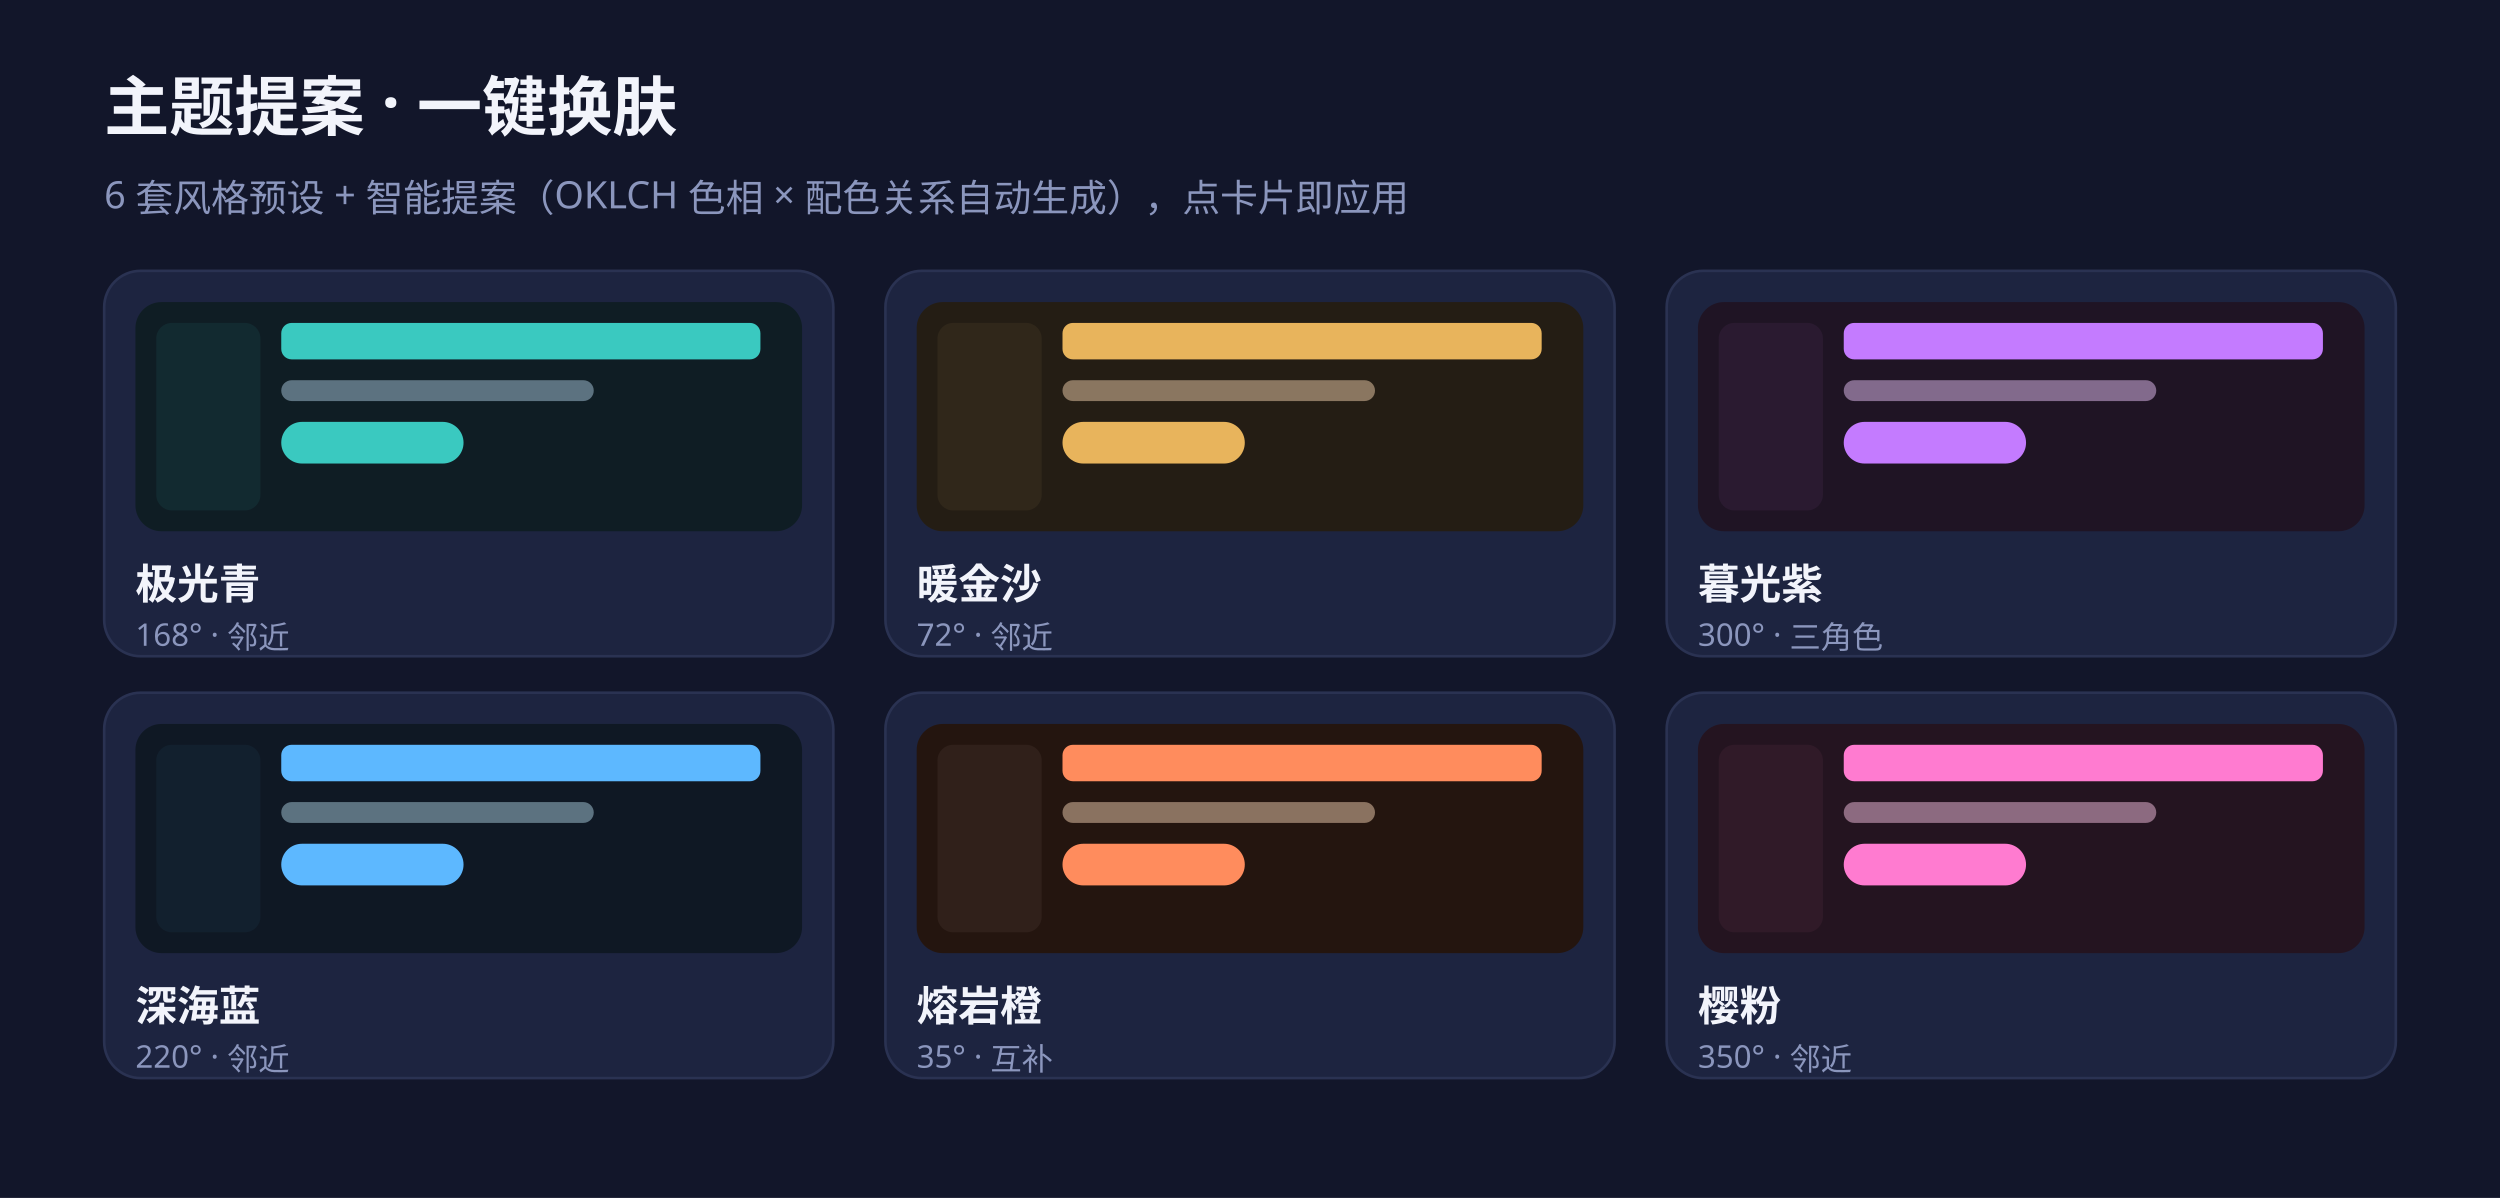
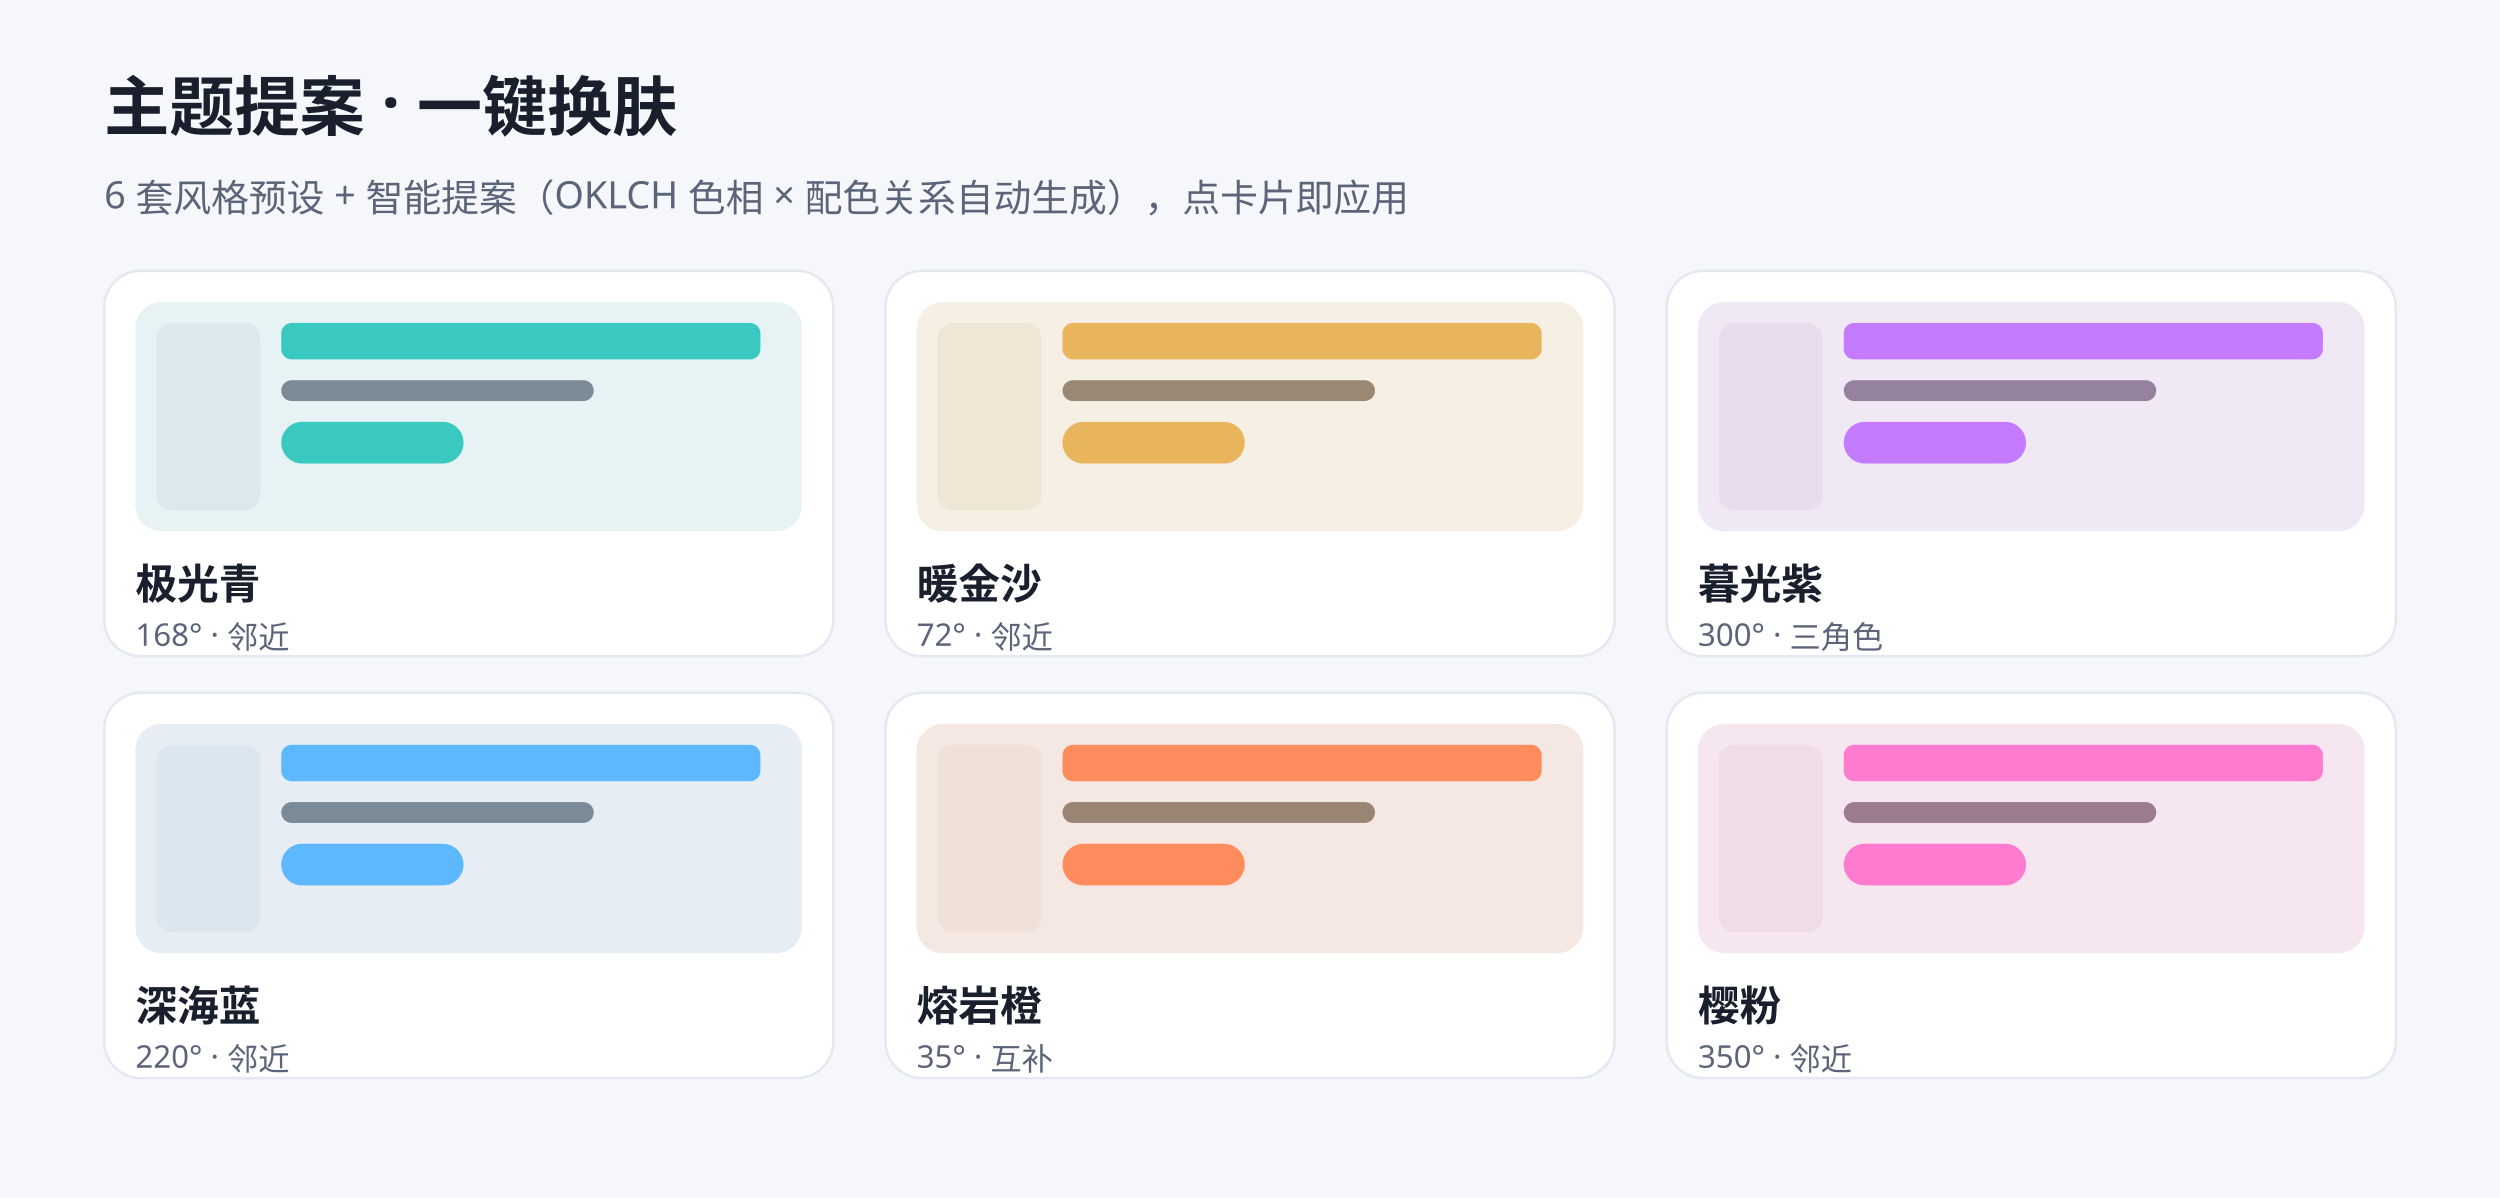
<svg xmlns="http://www.w3.org/2000/svg" width="960" height="460" viewBox="0 0 960 460" font-family="'Segoe UI','PingFang SC',sans-serif">
-   <rect width="960" height="460" fill="#12162a" />
-   <text x="40" y="50" font-size="25" font-weight="700" fill="#f2f4fb">主题提案 · 一键换肤</text>
-   <text x="40" y="80" font-size="14.5" fill="#8b96bd">6 套风格预设 + 智能提案（OKLCH 色相 × 配色关系自动生成），点卡片即应用</text>
+   <rect width="960" height="460" fill="#f5f7fb" />
+   <text x="40" y="50" font-size="25" font-weight="700" fill="#1a1f2e">主题提案 · 一键换肤</text>
+   <text x="40" y="80" font-size="14.5" fill="#5b6478">6 套风格预设 + 智能提案（OKLCH 色相 × 配色关系自动生成），点卡片即应用</text>
  <g transform="translate(40,104)">
    <g transform="translate(0,0)">
-       <rect width="280" height="148" rx="14" fill="#1d2440" stroke="#2a3252" />
-       <rect x="12" y="12" width="256" height="88" rx="10" fill="#0f1d24" />
-       <rect x="20" y="20" width="40" height="72" rx="6" fill="#122a30" />
+       <rect width="280" height="148" rx="14" fill="#ffffff" stroke="#e4e8f0" />
+       <rect x="12" y="12" width="256" height="88" rx="10" fill="#e6f2f4" />
+       <rect x="20" y="20" width="40" height="72" rx="6" fill="#dce9ec" />
      <rect x="68" y="20" width="184" height="14" rx="4" fill="#3ac9c0" />
-       <rect x="68" y="42" width="120" height="8" rx="4" fill="#5c7280" />
+       <rect x="68" y="42" width="120" height="8" rx="4" fill="#7a8a96" />
      <rect x="68" y="58" width="70" height="16" rx="8" fill="#3ac9c0" />
-       <text x="12" y="126" font-size="16" font-weight="600" fill="#f2f4fb">极光青</text>
-       <text x="12" y="144" font-size="12" fill="#8b96bd">168° · 邻近</text>
+       <text x="12" y="126" font-size="16" font-weight="600" fill="#1a1f2e">极光青</text>
+       <text x="12" y="144" font-size="12" fill="#5b6478">168° · 邻近</text>
    </g>
    <g transform="translate(300,0)">
-       <rect width="280" height="148" rx="14" fill="#1d2440" stroke="#2a3252" />
-       <rect x="12" y="12" width="256" height="88" rx="10" fill="#241d14" />
-       <rect x="20" y="20" width="40" height="72" rx="6" fill="#30271a" />
+       <rect width="280" height="148" rx="14" fill="#ffffff" stroke="#e4e8f0" />
+       <rect x="12" y="12" width="256" height="88" rx="10" fill="#f5efe4" />
+       <rect x="20" y="20" width="40" height="72" rx="6" fill="#efe6d6" />
      <rect x="68" y="20" width="184" height="14" rx="4" fill="#e8b45c" />
-       <rect x="68" y="42" width="120" height="8" rx="4" fill="#8a7660" />
+       <rect x="68" y="42" width="120" height="8" rx="4" fill="#9a8874" />
      <rect x="68" y="58" width="70" height="16" rx="8" fill="#e8b45c" />
-       <text x="12" y="126" font-size="16" font-weight="600" fill="#f2f4fb">暖金沙</text>
-       <text x="12" y="144" font-size="12" fill="#8b96bd">72° · 邻近</text>
+       <text x="12" y="126" font-size="16" font-weight="600" fill="#1a1f2e">暖金沙</text>
+       <text x="12" y="144" font-size="12" fill="#5b6478">72° · 邻近</text>
    </g>
    <g transform="translate(600,0)">
-       <rect width="280" height="148" rx="14" fill="#1d2440" stroke="#2a3252" />
-       <rect x="12" y="12" width="256" height="88" rx="10" fill="#1f1424" />
-       <rect x="20" y="20" width="40" height="72" rx="6" fill="#2a1a30" />
+       <rect width="280" height="148" rx="14" fill="#ffffff" stroke="#e4e8f0" />
+       <rect x="12" y="12" width="256" height="88" rx="10" fill="#f1e8f5" />
+       <rect x="20" y="20" width="40" height="72" rx="6" fill="#e8dcef" />
      <rect x="68" y="20" width="184" height="14" rx="4" fill="#c47bff" />
-       <rect x="68" y="42" width="120" height="8" rx="4" fill="#826a8c" />
+       <rect x="68" y="42" width="120" height="8" rx="4" fill="#94829e" />
      <rect x="68" y="58" width="70" height="16" rx="8" fill="#c47bff" />
-       <text x="12" y="126" font-size="16" font-weight="600" fill="#f2f4fb">暮光紫</text>
-       <text x="12" y="144" font-size="12" fill="#8b96bd">300° · 三角色</text>
+       <text x="12" y="126" font-size="16" font-weight="600" fill="#1a1f2e">暮光紫</text>
+       <text x="12" y="144" font-size="12" fill="#5b6478">300° · 三角色</text>
    </g>
  </g>
  <g transform="translate(40,266)">
    <g transform="translate(0,0)">
-       <rect width="280" height="148" rx="14" fill="#1d2440" stroke="#2a3252" />
-       <rect x="12" y="12" width="256" height="88" rx="10" fill="#0f1824" />
-       <rect x="20" y="20" width="40" height="72" rx="6" fill="#12202e" />
+       <rect width="280" height="148" rx="14" fill="#ffffff" stroke="#e4e8f0" />
+       <rect x="12" y="12" width="256" height="88" rx="10" fill="#e6edf5" />
+       <rect x="20" y="20" width="40" height="72" rx="6" fill="#dce6ef" />
      <rect x="68" y="20" width="184" height="14" rx="4" fill="#5db8ff" />
-       <rect x="68" y="42" width="120" height="8" rx="4" fill="#5c7280" />
+       <rect x="68" y="42" width="120" height="8" rx="4" fill="#7a8a96" />
      <rect x="68" y="58" width="70" height="16" rx="8" fill="#5db8ff" />
-       <text x="12" y="126" font-size="16" font-weight="600" fill="#f2f4fb">深海蓝</text>
-       <text x="12" y="144" font-size="12" fill="#8b96bd">220° · 邻近</text>
+       <text x="12" y="126" font-size="16" font-weight="600" fill="#1a1f2e">深海蓝</text>
+       <text x="12" y="144" font-size="12" fill="#5b6478">220° · 邻近</text>
    </g>
    <g transform="translate(300,0)">
-       <rect width="280" height="148" rx="14" fill="#1d2440" stroke="#2a3252" />
-       <rect x="12" y="12" width="256" height="88" rx="10" fill="#24150f" />
-       <rect x="20" y="20" width="40" height="72" rx="6" fill="#30201a" />
+       <rect width="280" height="148" rx="14" fill="#ffffff" stroke="#e4e8f0" />
+       <rect x="12" y="12" width="256" height="88" rx="10" fill="#f5e8e2" />
+       <rect x="20" y="20" width="40" height="72" rx="6" fill="#efe0d8" />
      <rect x="68" y="20" width="184" height="14" rx="4" fill="#ff8c5d" />
-       <rect x="68" y="42" width="120" height="8" rx="4" fill="#8a7260" />
+       <rect x="68" y="42" width="120" height="8" rx="4" fill="#9a8474" />
      <rect x="68" y="58" width="70" height="16" rx="8" fill="#ff8c5d" />
-       <text x="12" y="126" font-size="16" font-weight="600" fill="#f2f4fb">熔岩橙</text>
-       <text x="12" y="144" font-size="12" fill="#8b96bd">35° · 互补</text>
+       <text x="12" y="126" font-size="16" font-weight="600" fill="#1a1f2e">熔岩橙</text>
+       <text x="12" y="144" font-size="12" fill="#5b6478">35° · 互补</text>
    </g>
    <g transform="translate(600,0)">
-       <rect width="280" height="148" rx="14" fill="#1d2440" stroke="#2a3252" />
-       <rect x="12" y="12" width="256" height="88" rx="10" fill="#241420" />
-       <rect x="20" y="20" width="40" height="72" rx="6" fill="#301a28" />
+       <rect width="280" height="148" rx="14" fill="#ffffff" stroke="#e4e8f0" />
+       <rect x="12" y="12" width="256" height="88" rx="10" fill="#f5e6ef" />
+       <rect x="20" y="20" width="40" height="72" rx="6" fill="#efdce6" />
      <rect x="68" y="20" width="184" height="14" rx="4" fill="#ff7bd0" />
-       <rect x="68" y="42" width="120" height="8" rx="4" fill="#8c6a80" />
+       <rect x="68" y="42" width="120" height="8" rx="4" fill="#9c7c90" />
      <rect x="68" y="58" width="70" height="16" rx="8" fill="#ff7bd0" />
-       <text x="12" y="126" font-size="16" font-weight="600" fill="#f2f4fb">樱粉</text>
-       <text x="12" y="144" font-size="12" fill="#8b96bd">350° · 邻近</text>
+       <text x="12" y="126" font-size="16" font-weight="600" fill="#1a1f2e">樱粉</text>
+       <text x="12" y="144" font-size="12" fill="#5b6478">350° · 邻近</text>
    </g>
  </g>
</svg>
